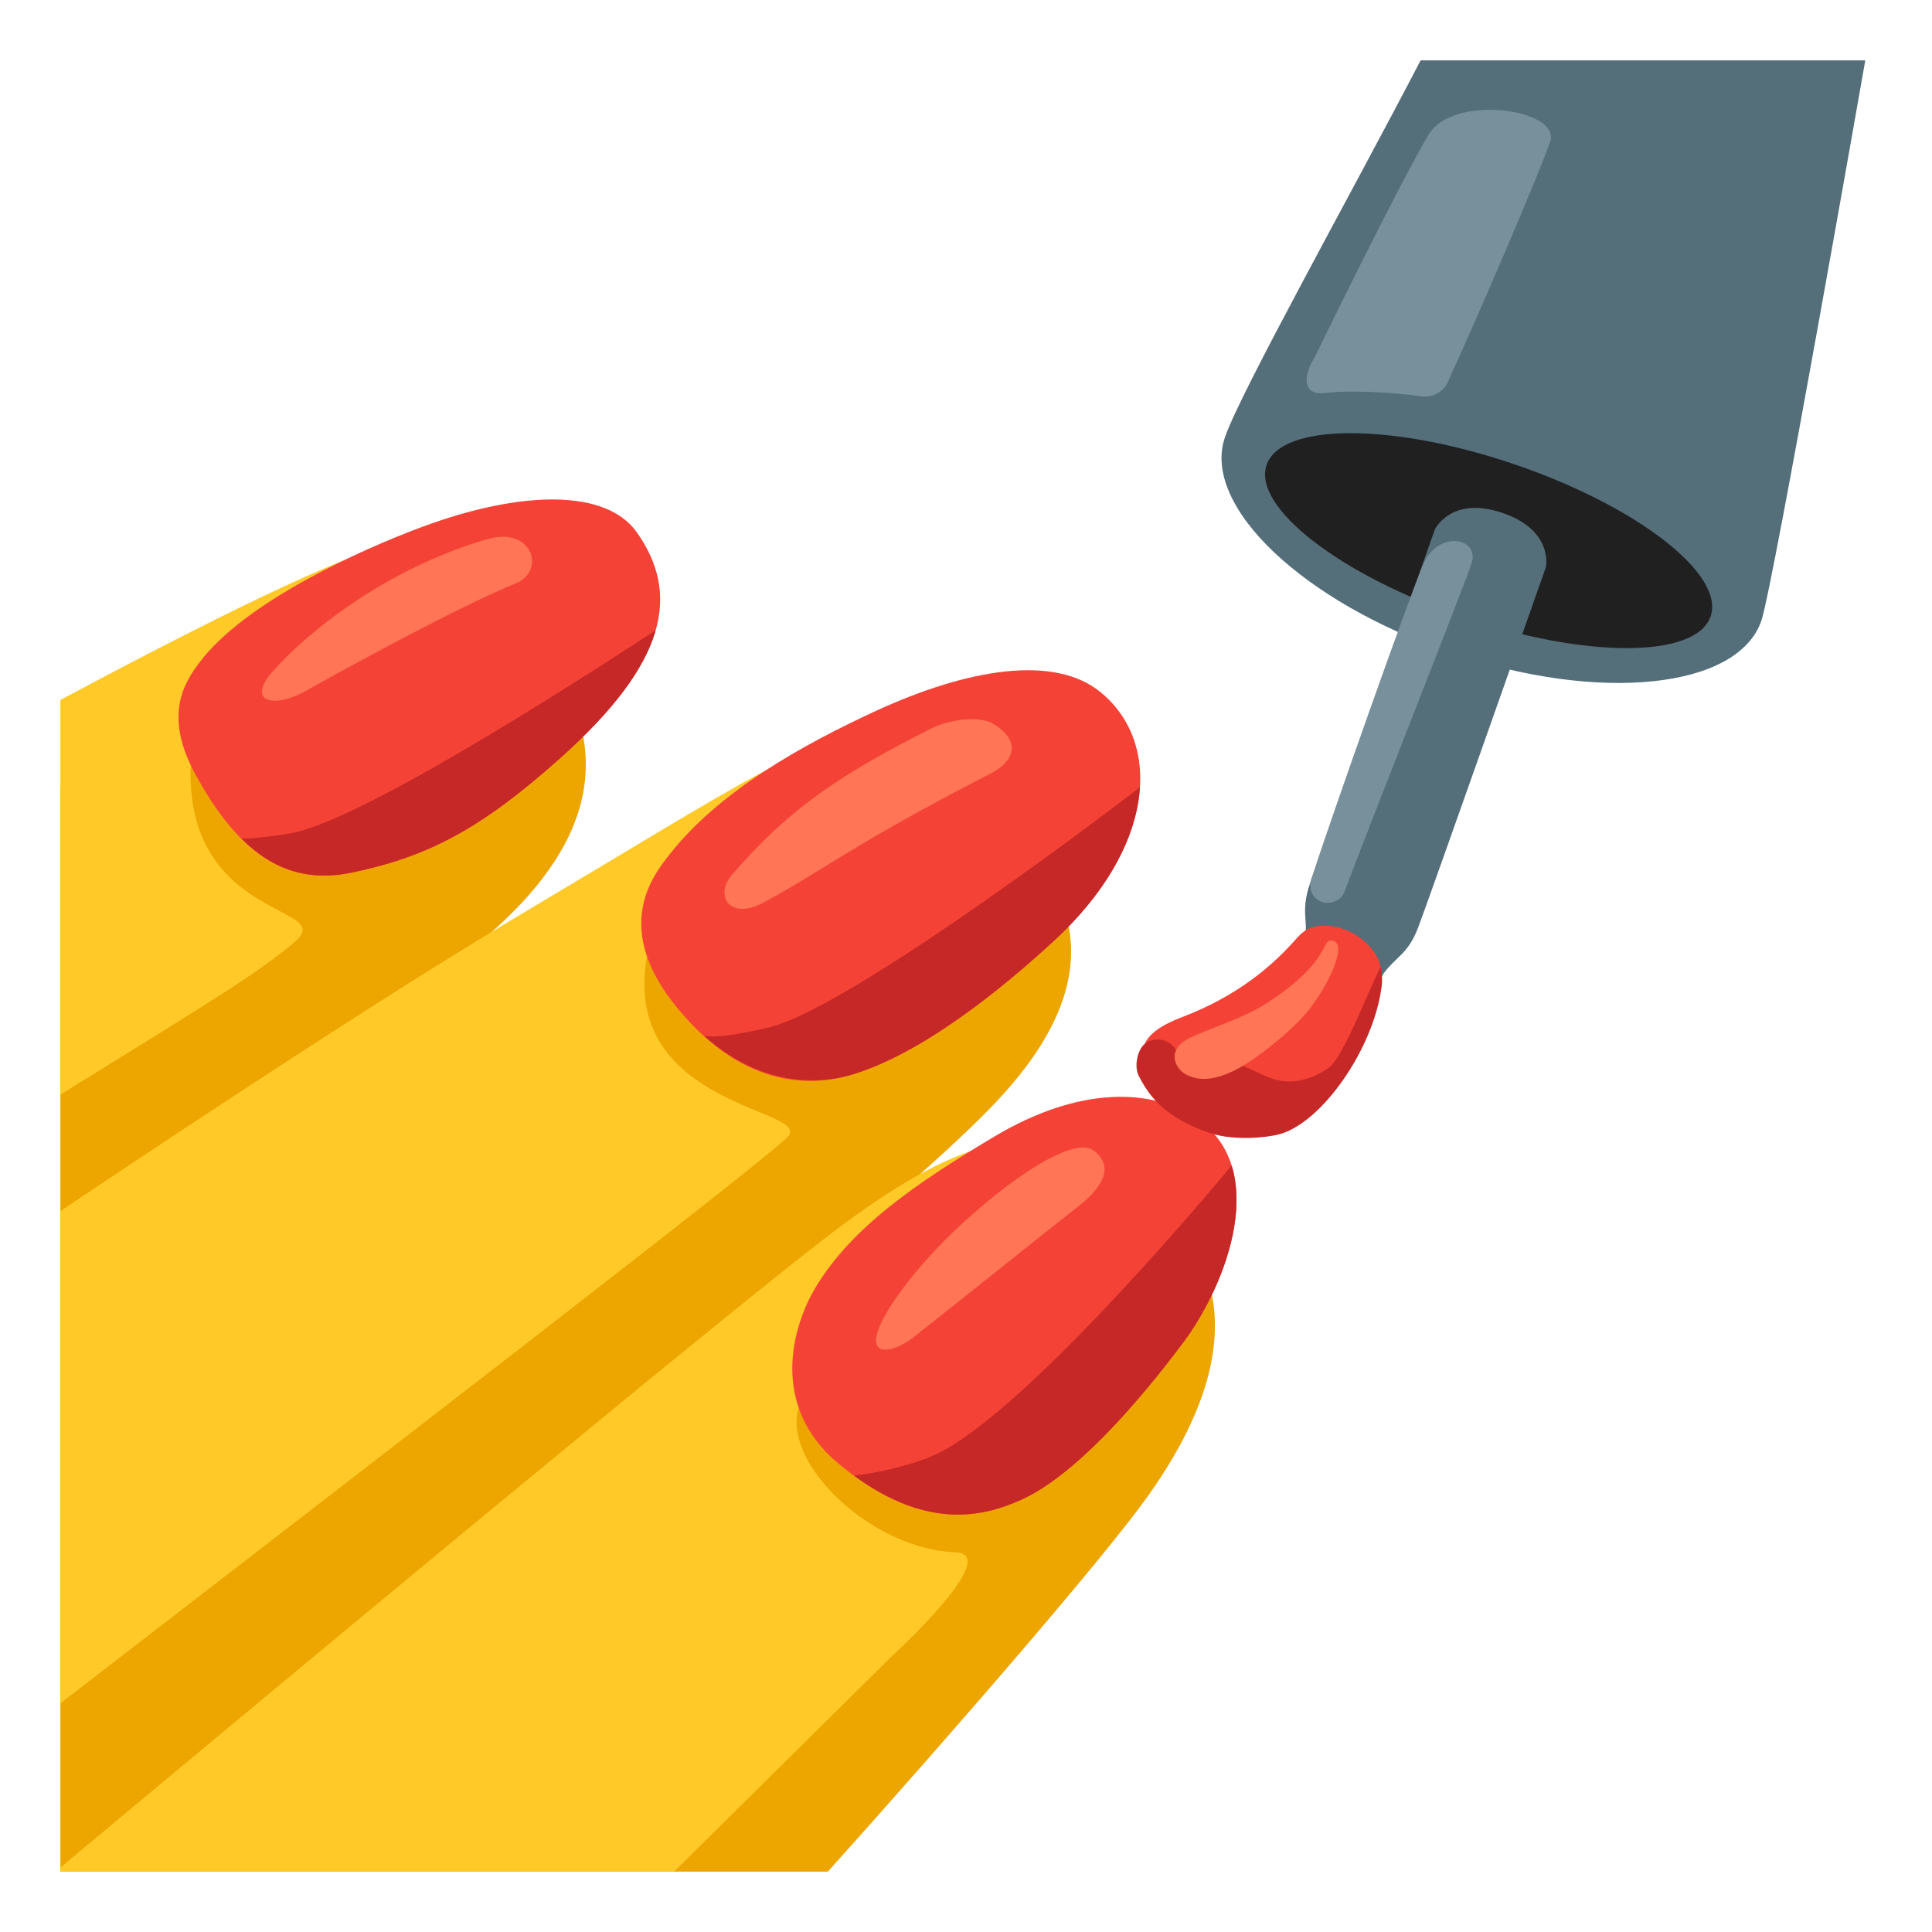
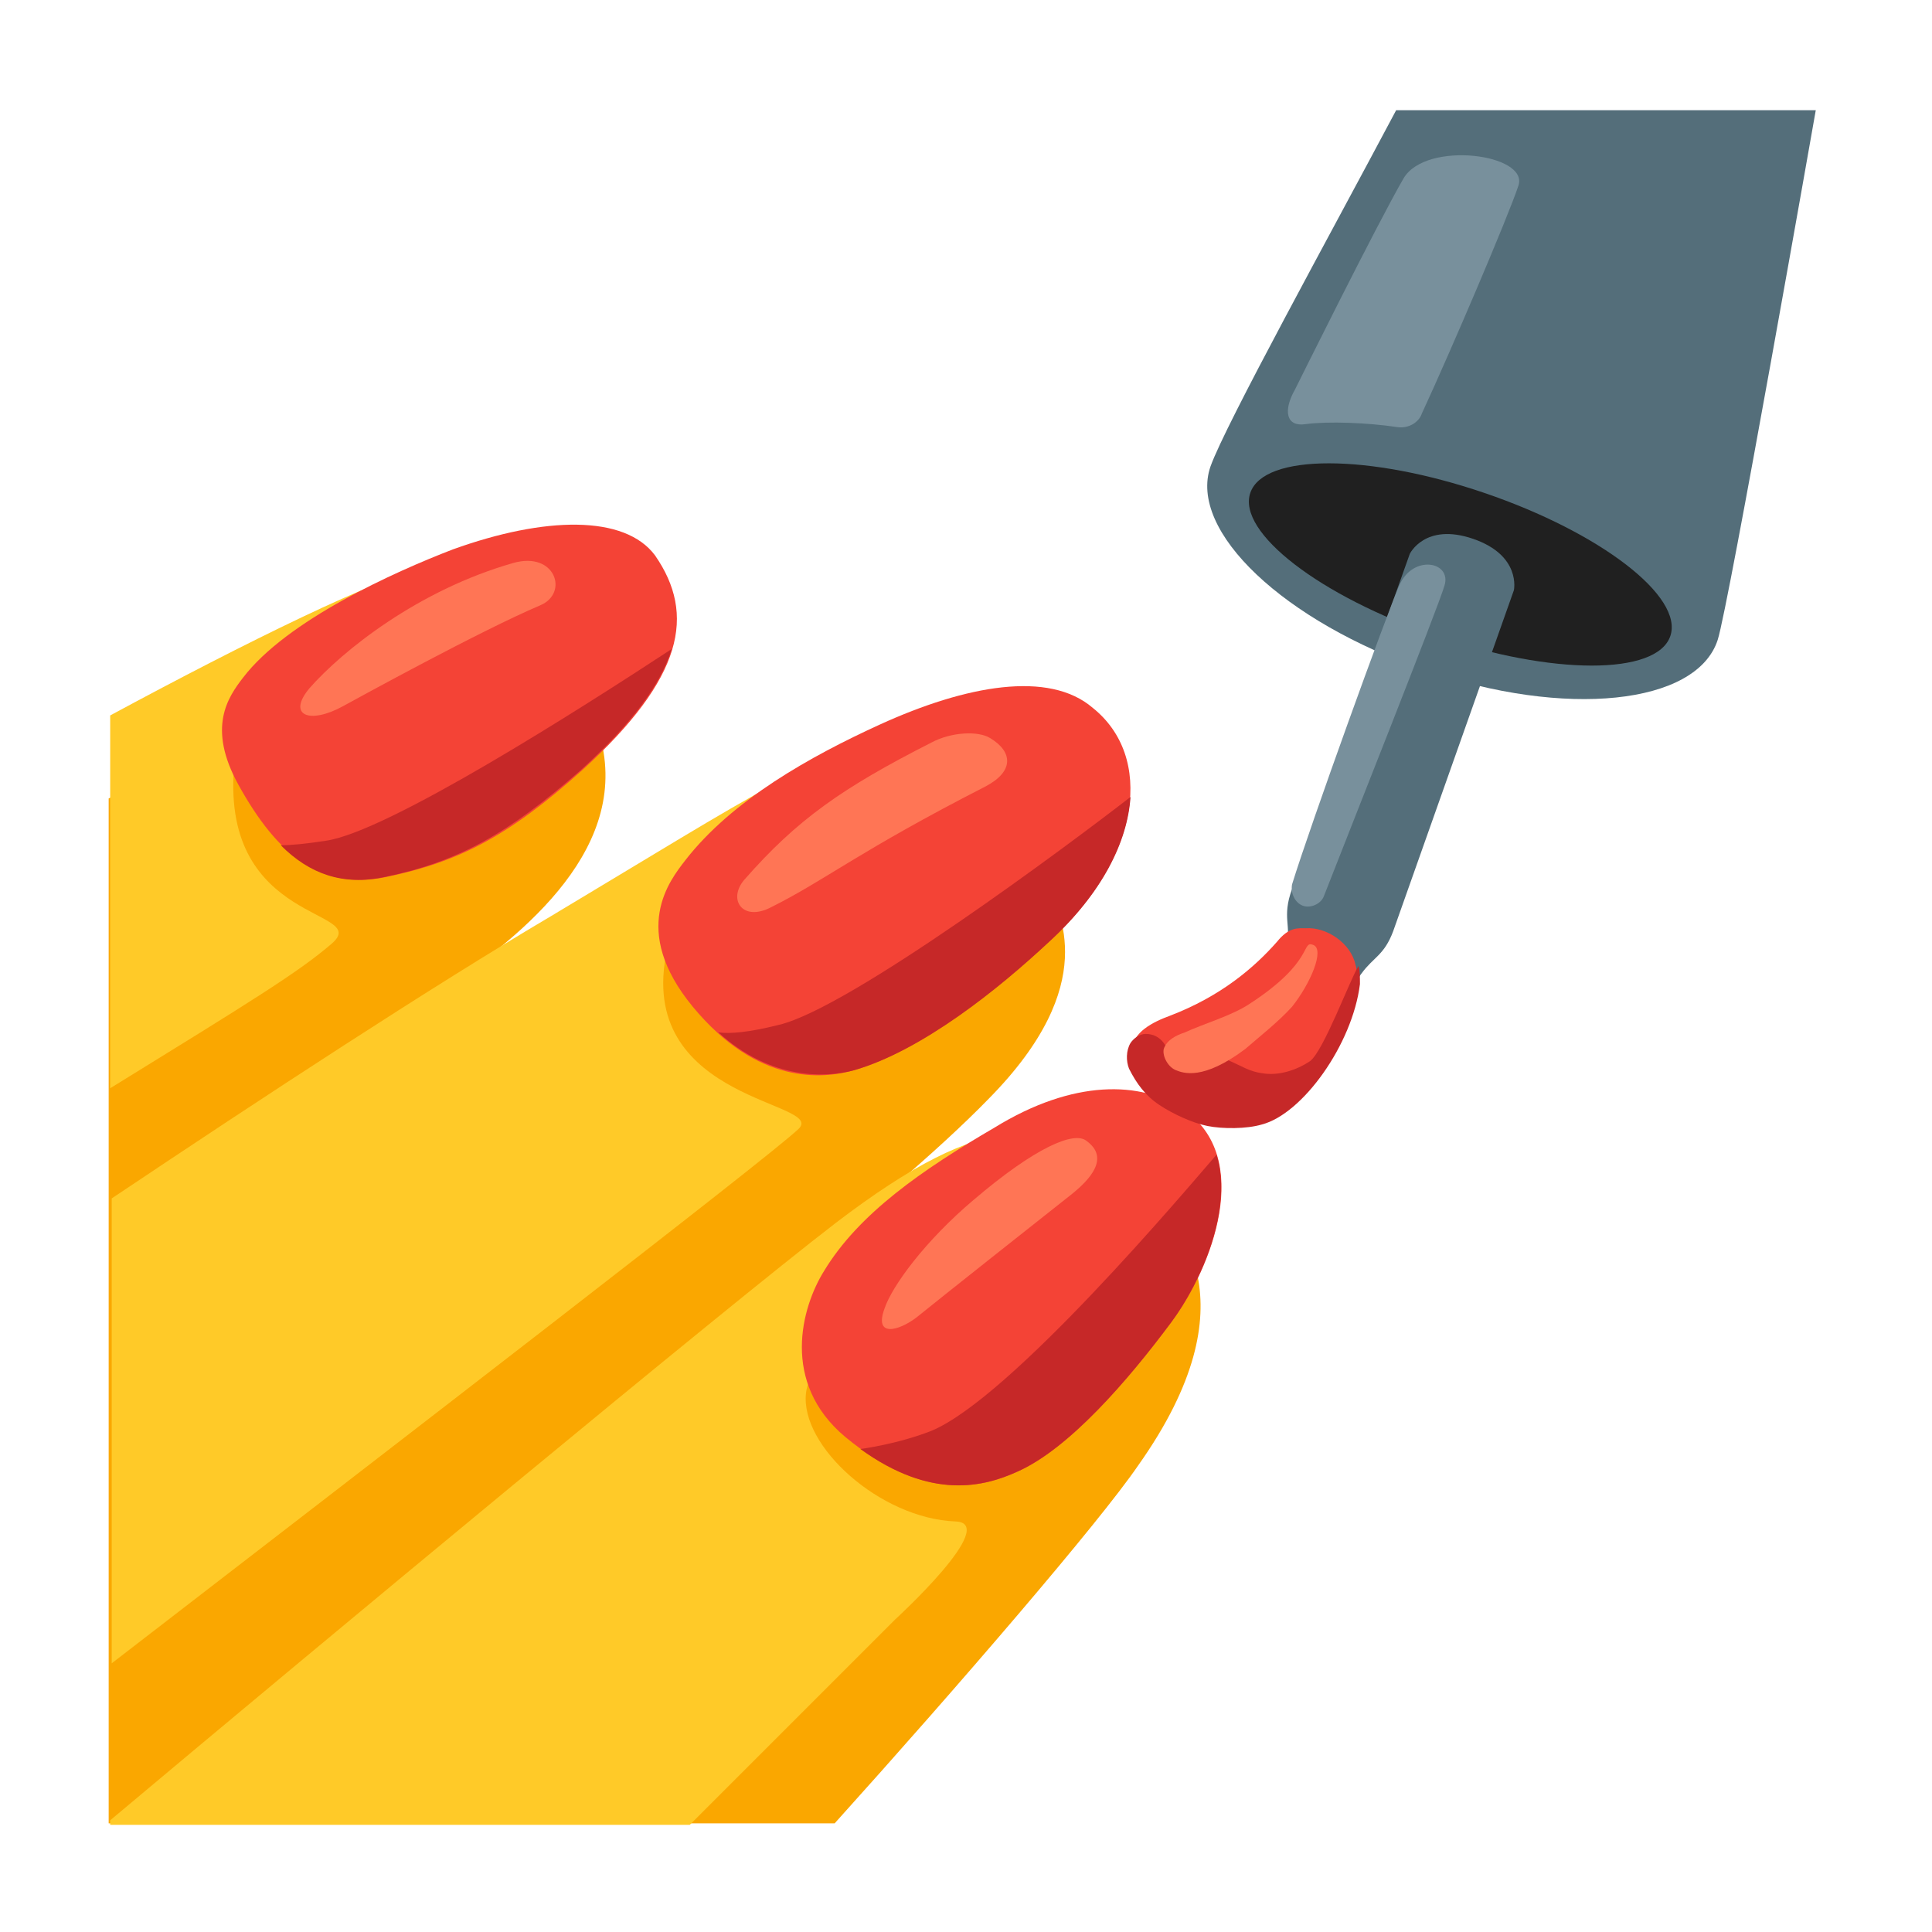
- <svg xmlns="http://www.w3.org/2000/svg" version="1.1" id="emoji_x5F_u1f485" x="0px" y="0px" viewBox="0 0 128 128" style="enable-background:new 0 0 128 128;" xml:space="preserve">
+ <svg xmlns="http://www.w3.org/2000/svg" version="1.1" id="Layer_2_00000035507386708029816910000010751332773058504365_" x="0px" y="0px" viewBox="0 0 128 128" style="enable-background:new 0 0 128 128;" xml:space="preserve">
+   <path style="fill:#FAA700;" d="M75.4,97.1c7.8-11,2.5-16.2,0.8-18.1c-1.7-1.9-32.3,11.8-32.3,11.8s14.8-11,21.6-18  c7.6-7.7,4.5-12.4,4.1-14C65,40.2,22.2,70.7,22.2,70.7s3.6-2.7,8.1-5.8c5.7-4,12.4-10.1,8.8-17.9c-1-2.2-15.9-1.5-31.9,5.9v67.9  h48.1C63.5,111.7,72.8,100.9,75.4,97.1z" />
  <g>
-     <path style="fill:#EDA600;" d="M76.11,99.04c8.25-11.67,2.65-17.16,0.84-19.12S42.76,92.44,42.76,92.44S58.39,80.8,65.6,73.42   c8-8.19,4.8-13.08,4.38-14.8C65.12,38.87,19.81,71.1,19.81,71.1s3.84-2.85,8.62-6.15c6.06-4.18,13.12-10.69,9.3-18.98   C36.66,43.64,20.96,44.41,4,52.16V124h50.85C63.45,114.41,73.3,103.02,76.11,99.04z" />
-     <path style="fill:#FFCA28;" d="M59.05,109.76c0,0,7.45-6.79,4.26-6.91c-5.28-0.2-10.89-5.31-10.52-8.99   c0.53-5.22,15.08,0.17,16.63-1.8c2.33-2.95,4.51-6.03,6.51-9.21c0.23-0.36,0.46-0.74,0.52-1.17c0.13-0.9-0.8-1.79-1.38-2.35   c-5.08-4.98-9.54-5.62-20.21,2.55C47.18,87.77,19.11,111.12,4,123.73V124h40.66L59.05,109.76z" />
-     <path style="fill:#FFCA28;" d="M36.37,43.11c-0.1-0.33-0.54-0.7-0.76-0.97c-0.49-0.59-1.03-1.14-1.62-1.64   c-1.21-1.02-1.63-5.27-8.04-4.37C22.99,36.54,13.41,41.35,4,46.37v26.15c9.99-6.18,13.24-8.14,15.58-10.17   c2.79-2.42-7.74-1.31-6.91-12.3c0.28-3.66,19.39-3.16,22.98-5.89c0.26-0.2,0.71-0.51,0.75-0.87C36.4,43.23,36.39,43.17,36.37,43.11   z" />
-     <path style="fill:#FFCA28;" d="M64.72,55.22c-0.31-0.48-0.64-0.95-0.98-1.41c-0.72-0.95-1.55-1.82-2.48-2.56   c-1.54-1.23-2.46-0.86-4.12-1.91c-2.21-1.41-8.32,2.73-22.37,11.08C26.55,65.3,14.59,73.14,4,80.24v32.61   C23.88,97.5,50.04,77.39,52.14,75.37c2.01-1.94-11.08-1.88-9.28-12.02c0.26-1.47,12.72,5.01,13.37,3.66   c1.24-2.57,2.76-5.01,4.54-7.23c0.69-0.86,1.45-1.71,2.44-2.18c0.55-0.26,1.18-0.42,1.57-0.87C65.18,56.26,65.01,55.68,64.72,55.22   z" />
-     <path style="fill:#F44336;" d="M42.2,35.28c2.88,4.09,2.01,8.62-5.12,14.98c-5.21,4.65-8.7,6.5-13.79,7.56   c-4.52,0.94-7.6-1.53-10.33-6.49c-2.18-3.97-0.72-6.15,0.28-7.47c3.02-3.99,10.63-7.43,14.72-8.95   C34.48,32.49,40.15,32.36,42.2,35.28z" />
-     <path style="fill:#F44336;" d="M69.84,62.32c-3.46,3.2-8.88,7.62-13.62,8.94c-2.22,0.62-6.77,1.05-11.3-4.42   c-4.48-5.4-1.61-8.89-0.56-10.23c3.28-4.19,8.81-7.27,13.67-9.51c6.02-2.77,11.85-3.8,14.95-1.19   C77.08,49.35,76.43,56.24,69.84,62.32z" />
-     <path style="fill:#F44336;" d="M79.23,74.07c5.02,3.35,2.01,11.09-0.84,14.88c-3.07,4.09-7.22,8.85-10.79,10.44   c-2.51,1.12-6.56,2.16-12.07-2.44c-4.55-3.81-3.05-9.05-1.51-11.63c2.43-4.07,6.87-7.05,11.91-10.05   C71.51,71.96,76.27,72.09,79.23,74.07z" />
-     <path style="fill:#C62828;" d="M78.39,88.95c2.14-2.86,4.38-7.95,3.21-11.73c-2.07,2.48-14.36,17.07-20,19.31   c-2.43,0.97-5,1.23-5,1.23c0,0-0.01,0.01-0.01,0.01c4.97,3.64,8.66,2.66,11.01,1.62C71.17,97.81,75.32,93.04,78.39,88.95z" />
-     <path style="fill:#C62828;" d="M75.52,52.16c-4.27,3.28-19.7,14.8-24.66,15.93c-2.16,0.49-3.39,0.66-4.2,0.54   c3.73,3.36,7.57,3.18,9.56,2.63c4.74-1.33,10.16-5.75,13.62-8.94C73.51,58.93,75.33,55.3,75.52,52.16z" />
-     <path style="fill:#C62828;" d="M19.15,55.23c-1.38,0.21-2.39,0.33-3.14,0.33c2.02,2.02,4.35,2.86,7.29,2.25   c5.09-1.06,8.58-2.91,13.79-7.56c3.64-3.25,5.64-6.01,6.35-8.49C36.9,46.03,23.48,54.56,19.15,55.23z" />
-     <path style="fill:#FF7555;" d="M18.02,44.54c2.34-2.69,7.62-6.89,14.27-8.82c3-0.87,3.89,2.11,1.88,2.93   c-4.27,1.75-12.69,6.43-13.83,7.08C17.98,47.05,16.39,46.41,18.02,44.54z" />
-     <path style="fill:#FF7555;" d="M48.5,57.95c3.67-4.23,6.83-6.47,13.16-9.67c1.39-0.7,3.33-0.82,4.14-0.33   c1.63,0.98,1.74,2.33-0.28,3.36c-8.91,4.56-11.21,6.51-14.98,8.51C48.36,60.98,47.3,59.34,48.5,57.95z" />
-     <path style="fill:#FF7555;" d="M64.52,80.37c4.29-3.74,7.04-4.83,7.92-4.16c1.57,1.19,0.37,2.67-1.15,3.84s-9.59,7.64-10.81,8.58   c-1.22,0.94-3,1.36-2.27-0.59C58.82,86.41,61.2,83.26,64.52,80.37z" />
-     <path style="fill:#546E7A;" d="M81.15,28.99c-1.54,4.53,5.16,10.91,14.98,14.26c9.82,3.35,19.03,2.39,20.57-2.14   C117.47,38.84,123.58,4,123.58,4H94.12C89.65,12.6,82.16,26.01,81.15,28.99z" />
-     <ellipse transform="matrix(0.3227 -0.9465 0.9465 0.3227 32.9058 117.6079)" style="fill:#202020;" cx="98.62" cy="35.81" rx="5.34" ry="15.54" />
-     <path style="fill:#546E7A;" d="M90.47,67.03c0.23-0.42,1.02-2.3,1.22-2.57c0.87-1.14,1.58-1.25,2.25-2.97   c0.57-1.45,8.48-23.91,8.48-23.91s0.53-2.44-2.88-3.6c-3.4-1.16-4.48,1.1-4.48,1.1s-7.46,21.08-8.28,23.48   c-0.69,2.04,0.04,2.6-0.44,3.89c-0.08,0.23-0.93,1.75-1.11,2.03L90.47,67.03z" />
-     <path style="fill:#F44336;" d="M87.81,61.34c-0.58,0.02-1.13-0.07-1.97,0.9c-1.58,1.79-3.89,3.76-7.51,5.14   c-1.13,0.43-2.66,1.18-2.6,2.39c0.13,2.67,5.1,6.17,8.81,5.18c3.3-0.88,6.29-6.55,6.52-7.69c0.23-1.14,0.64-2.59,0.34-3.48   C90.94,62.42,89.24,61.3,87.81,61.34z" />
-     <path style="fill:#C62828;" d="M78.76,71c0.5,0.18,0.98-0.26,1.47-0.48c0.72-0.33,1.57-0.14,2.3,0.17c0.73,0.31,1.42,0.73,2.2,0.89   c1.16,0.24,2.39-0.17,3.35-0.88c0.95-0.71,2.8-5.6,3.39-6.63c0.06,0.29,0.14,0.74,0.07,1.27c-0.54,4.21-4.03,9.12-6.83,9.82   c-1.09,0.27-2.74,0.31-3.84,0.09c-1.11-0.22-2.41-0.83-3.34-1.48c-0.93-0.65-1.58-1.48-2.09-2.5c-0.25-0.5-0.16-1.26,0.13-1.78   c0.2-0.37,0.6-0.59,1.01-0.62c0.48-0.04,0.99,0.19,1.27,0.59c0.29,0.41,0.29,0.98,0.64,1.35C78.55,70.89,78.65,70.96,78.76,71z" />
-     <path style="fill:#FF7555;" d="M83.54,69.81c-2.94,2.21-4.3,1.68-4.86,1.43c-0.57-0.25-0.99-0.9-0.82-1.5   c0.18-0.64,0.87-0.95,1.48-1.21c1.4-0.59,3.25-1.2,4.53-2.03c4.53-2.91,3.58-4.43,4.47-4.16s-0.24,2.74-1.48,4.38   C85.91,67.96,84.47,69.11,83.54,69.81z" />
-     <path style="fill:#78909C;" d="M87.77,26.04c1.57-0.2,4.33-0.07,6.41,0.22c0.73,0.1,1.44-0.28,1.74-0.95   c1.98-4.31,6.02-13.71,6.78-15.92c0.74-2.17-6.41-3.19-8.04-0.49c-1.95,3.24-7.57,14.79-7.57,14.79   C86.22,25.09,86.44,26.22,87.77,26.04z" />
-     <path style="fill:#78909C;" d="M87.55,59.75c-0.56-0.2-0.88-0.86-0.69-1.46c1.32-4.08,6.62-19.09,7.47-20.98   c1-2.2,3.71-1.69,3.17,0c-0.46,1.44-6.82,17.48-8.42,21.76C88.86,59.69,88.11,59.95,87.55,59.75z" />
+     <path style="fill:#FFCA28;" d="M59.3,107.3c0,0,7-6.4,4-6.5c-5-0.2-10.3-5-9.9-8.5c0.5-4.9,14.3,0.2,15.7-1.7   c2.2-2.8,4.3-5.7,6.2-8.7c0.2-0.3,0.4-0.7,0.5-1.1c0.1-0.9-0.8-1.7-1.3-2.2c-4.8-4.7-9-5.3-19.1,2.4c-7.3,5.6-33.8,27.6-48.1,39.6   v0.3h38.4L59.3,107.3z" />
+     <path style="fill:#FFCA28;" d="M37.9,44.3c-0.1-0.3-0.5-0.7-0.7-0.9c-0.5-0.6-1-1.1-1.5-1.6c-1.1-1-1.5-5-7.6-4.1   c-2.8,0.4-11.9,4.9-20.8,9.7v24.7c9.4-5.8,12.5-7.7,14.7-9.6c2.6-2.3-7.3-1.2-6.5-11.6c0.3-3.5,18.3-3,21.7-5.6   c0.2-0.2,0.7-0.5,0.7-0.8C37.9,44.4,37.9,44.3,37.9,44.3z" />
+     <path style="fill:#FFCA28;" d="M64.7,55.7c-0.3-0.5-0.6-0.9-0.9-1.3c-0.7-0.9-1.5-1.7-2.3-2.4c-1.5-1.2-2.3-0.8-3.9-1.8   c-2.1-1.3-7.9,2.6-21.1,10.5c-7.8,4.6-19.1,12-29.1,18.7v30.8c18.8-14.5,43.5-33.5,45.5-35.4c1.9-1.8-10.5-1.8-8.8-11.4   c0.2-1.4,12,4.7,12.6,3.5c1.2-2.4,2.6-4.7,4.3-6.8c0.7-0.8,1.4-1.6,2.3-2.1c0.5-0.2,1.1-0.4,1.5-0.8C65.1,56.7,64.9,56.1,64.7,55.7   z" />
+   </g>
+   <path style="fill:#546E7A;" d="M80.2,30.9c-1.5,4.3,4.9,10.3,14.2,13.5s18,2.3,19.4-2c0.7-2.1,6.5-35.1,6.5-35.1H92.5  C88.2,15.4,81.2,28.1,80.2,30.9z" />
+   <ellipse transform="matrix(0.3227 -0.9465 0.9465 0.3227 30.1388 116.9049)" style="fill:#202020;" cx="96.75" cy="37.39" rx="5" ry="14.7" />
+   <path style="fill:#546E7A;" d="M89,66.9c0.2-0.4,1-2.2,1.2-2.4c0.8-1.1,1.5-1.2,2.1-2.8c0.5-1.4,8-22.6,8-22.6s0.5-2.3-2.7-3.4  c-3.2-1.1-4.2,1-4.2,1s-7.1,19.9-7.8,22.2c-0.7,1.9,0,2.5-0.4,3.7c-0.1,0.2-0.9,1.7-1,1.9L89,66.9z" />
+   <g>
+     <path style="fill:#F44336;" d="M43.4,36.8c2.7,3.9,1.9,8.1-4.8,14.2c-4.9,4.4-8.2,6.1-13,7.1c-4.3,0.9-7.2-1.4-9.8-6.1   c-2.1-3.8-0.7-5.8,0.3-7.1c2.9-3.8,10-7,13.9-8.5C36.1,34.2,41.4,34.1,43.4,36.8z" />
+     <path style="fill:#F44336;" d="M69.5,62.4c-3.3,3-8.4,7.2-12.9,8.5c-2.1,0.6-6.4,1-10.7-4.2c-4.2-5.1-1.5-8.4-0.5-9.7   c3.1-4,8.3-6.9,12.9-9c5.7-2.6,11.2-3.6,14.1-1.1C76.4,50.1,75.7,56.7,69.5,62.4z" />
+     <path style="fill:#F44336;" d="M78.4,73.5c4.7,3.2,1.9,10.5-0.8,14.1c-2.9,3.9-6.8,8.4-10.2,9.9c-2.4,1.1-6.2,2-11.4-2.3   c-4.3-3.6-2.9-8.6-1.4-11c2.3-3.8,6.5-6.7,11.3-9.5C71.1,71.5,75.6,71.6,78.4,73.5z" />
+     <path style="fill:#F44336;" d="M86.5,61.5c-0.5,0-1.1-0.1-1.9,0.9c-1.5,1.7-3.7,3.6-7.1,4.9c-1.1,0.4-2.5,1.1-2.5,2.3   c0.1,2.5,4.8,5.8,8.3,4.9c3.1-0.8,5.9-6.2,6.2-7.3c0.2-1.1,0.6-2.4,0.3-3.3C89.5,62.5,87.9,61.4,86.5,61.5z" />
+   </g>
+   <g>
+     <path style="fill:#C62828;" d="M77.6,87.6c2-2.7,4.1-7.5,3-11.1c-2,2.3-13.6,16.1-18.9,18.3C59.4,95.7,57,96,57,96l0,0   c4.7,3.4,8.2,2.5,10.4,1.5C70.8,96,74.7,91.5,77.6,87.6z" />
+     <path style="fill:#C62828;" d="M74.9,52.8c-4,3.1-18.6,14-23.3,15.1c-2,0.5-3.2,0.6-4,0.5c3.5,3.2,7.2,3,9,2.5   c4.5-1.3,9.6-5.4,12.9-8.5C73,59.2,74.7,55.8,74.9,52.8z" />
+     <path style="fill:#C62828;" d="M21.6,55.7c-1.3,0.2-2.3,0.3-3,0.3c1.9,1.9,4.1,2.7,6.9,2.1c4.8-1,8.1-2.8,13-7.1   c3.4-3.1,5.3-5.7,6-8C38.4,47,25.7,55.1,21.6,55.7z" />
+     <path style="fill:#C62828;" d="M77.9,70.6c0.5,0.2,0.9-0.2,1.4-0.5c0.7-0.3,1.5-0.1,2.2,0.2c0.7,0.3,1.3,0.7,2.1,0.8   c1.1,0.2,2.3-0.2,3.2-0.8c0.9-0.7,2.6-5.3,3.2-6.3c0.1,0.3,0.1,0.7,0.1,1.2c-0.5,4-3.8,8.6-6.5,9.3c-1,0.3-2.6,0.3-3.6,0.1   c-1-0.2-2.3-0.8-3.2-1.4c-0.9-0.6-1.5-1.4-2-2.4c-0.2-0.5-0.2-1.2,0.1-1.7c0.2-0.3,0.6-0.6,1-0.6c0.5,0,0.9,0.2,1.2,0.6   c0.3,0.4,0.3,0.9,0.6,1.3C77.7,70.5,77.8,70.6,77.9,70.6z" />
+   </g>
+   <g>
+     <path style="fill:#FF7555;" d="M20.5,45.6c2.2-2.5,7.2-6.5,13.5-8.3c2.8-0.8,3.7,2,1.8,2.8c-4,1.7-12,6.1-13.1,6.7   C20.5,48,19,47.4,20.5,45.6z" />
+     <path style="fill:#FF7555;" d="M49.3,58.3c3.5-4,6.5-6.1,12.4-9.1c1.3-0.7,3.1-0.8,3.9-0.3c1.5,0.9,1.6,2.2-0.3,3.2   c-8.4,4.3-10.6,6.2-14.2,8C49.2,61.1,48.2,59.6,49.3,58.3z" />
+     <path style="fill:#FF7555;" d="M64.5,79.5c4.1-3.5,6.7-4.6,7.5-3.9c1.5,1.1,0.3,2.5-1.1,3.6s-9.1,7.2-10.2,8.1   c-1.2,0.9-2.8,1.3-2.1-0.6C59.1,85.2,61.3,82.2,64.5,79.5z" />
+     <path style="fill:#FF7555;" d="M82.5,69.5c-2.8,2.1-4.1,1.6-4.6,1.4S77,70,77.1,69.5c0.2-0.6,0.8-0.9,1.4-1.1   c1.3-0.6,3.1-1.1,4.3-1.9c4.3-2.8,3.4-4.2,4.2-3.9c0.8,0.3-0.2,2.6-1.4,4.1C84.7,67.7,83.3,68.8,82.5,69.5z" />
+   </g>
+   <g>
+     <path style="fill:#78909C;" d="M86.5,28.1c1.5-0.2,4.1-0.1,6.1,0.2c0.7,0.1,1.4-0.3,1.6-0.9c1.9-4.1,5.7-13,6.4-15.1   c0.7-2.1-6.1-3-7.6-0.5c-1.8,3.1-7.2,14-7.2,14C85,27.2,85.2,28.3,86.5,28.1z" />
+     <path style="fill:#78909C;" d="M86.3,60c-0.5-0.2-0.8-0.8-0.7-1.4c1.2-3.9,6.3-18,7.1-19.8c0.9-2.1,3.5-1.6,3,0   c-0.4,1.4-6.4,16.5-8,20.6C87.5,59.9,86.8,60.2,86.3,60z" />
  </g>
</svg>
